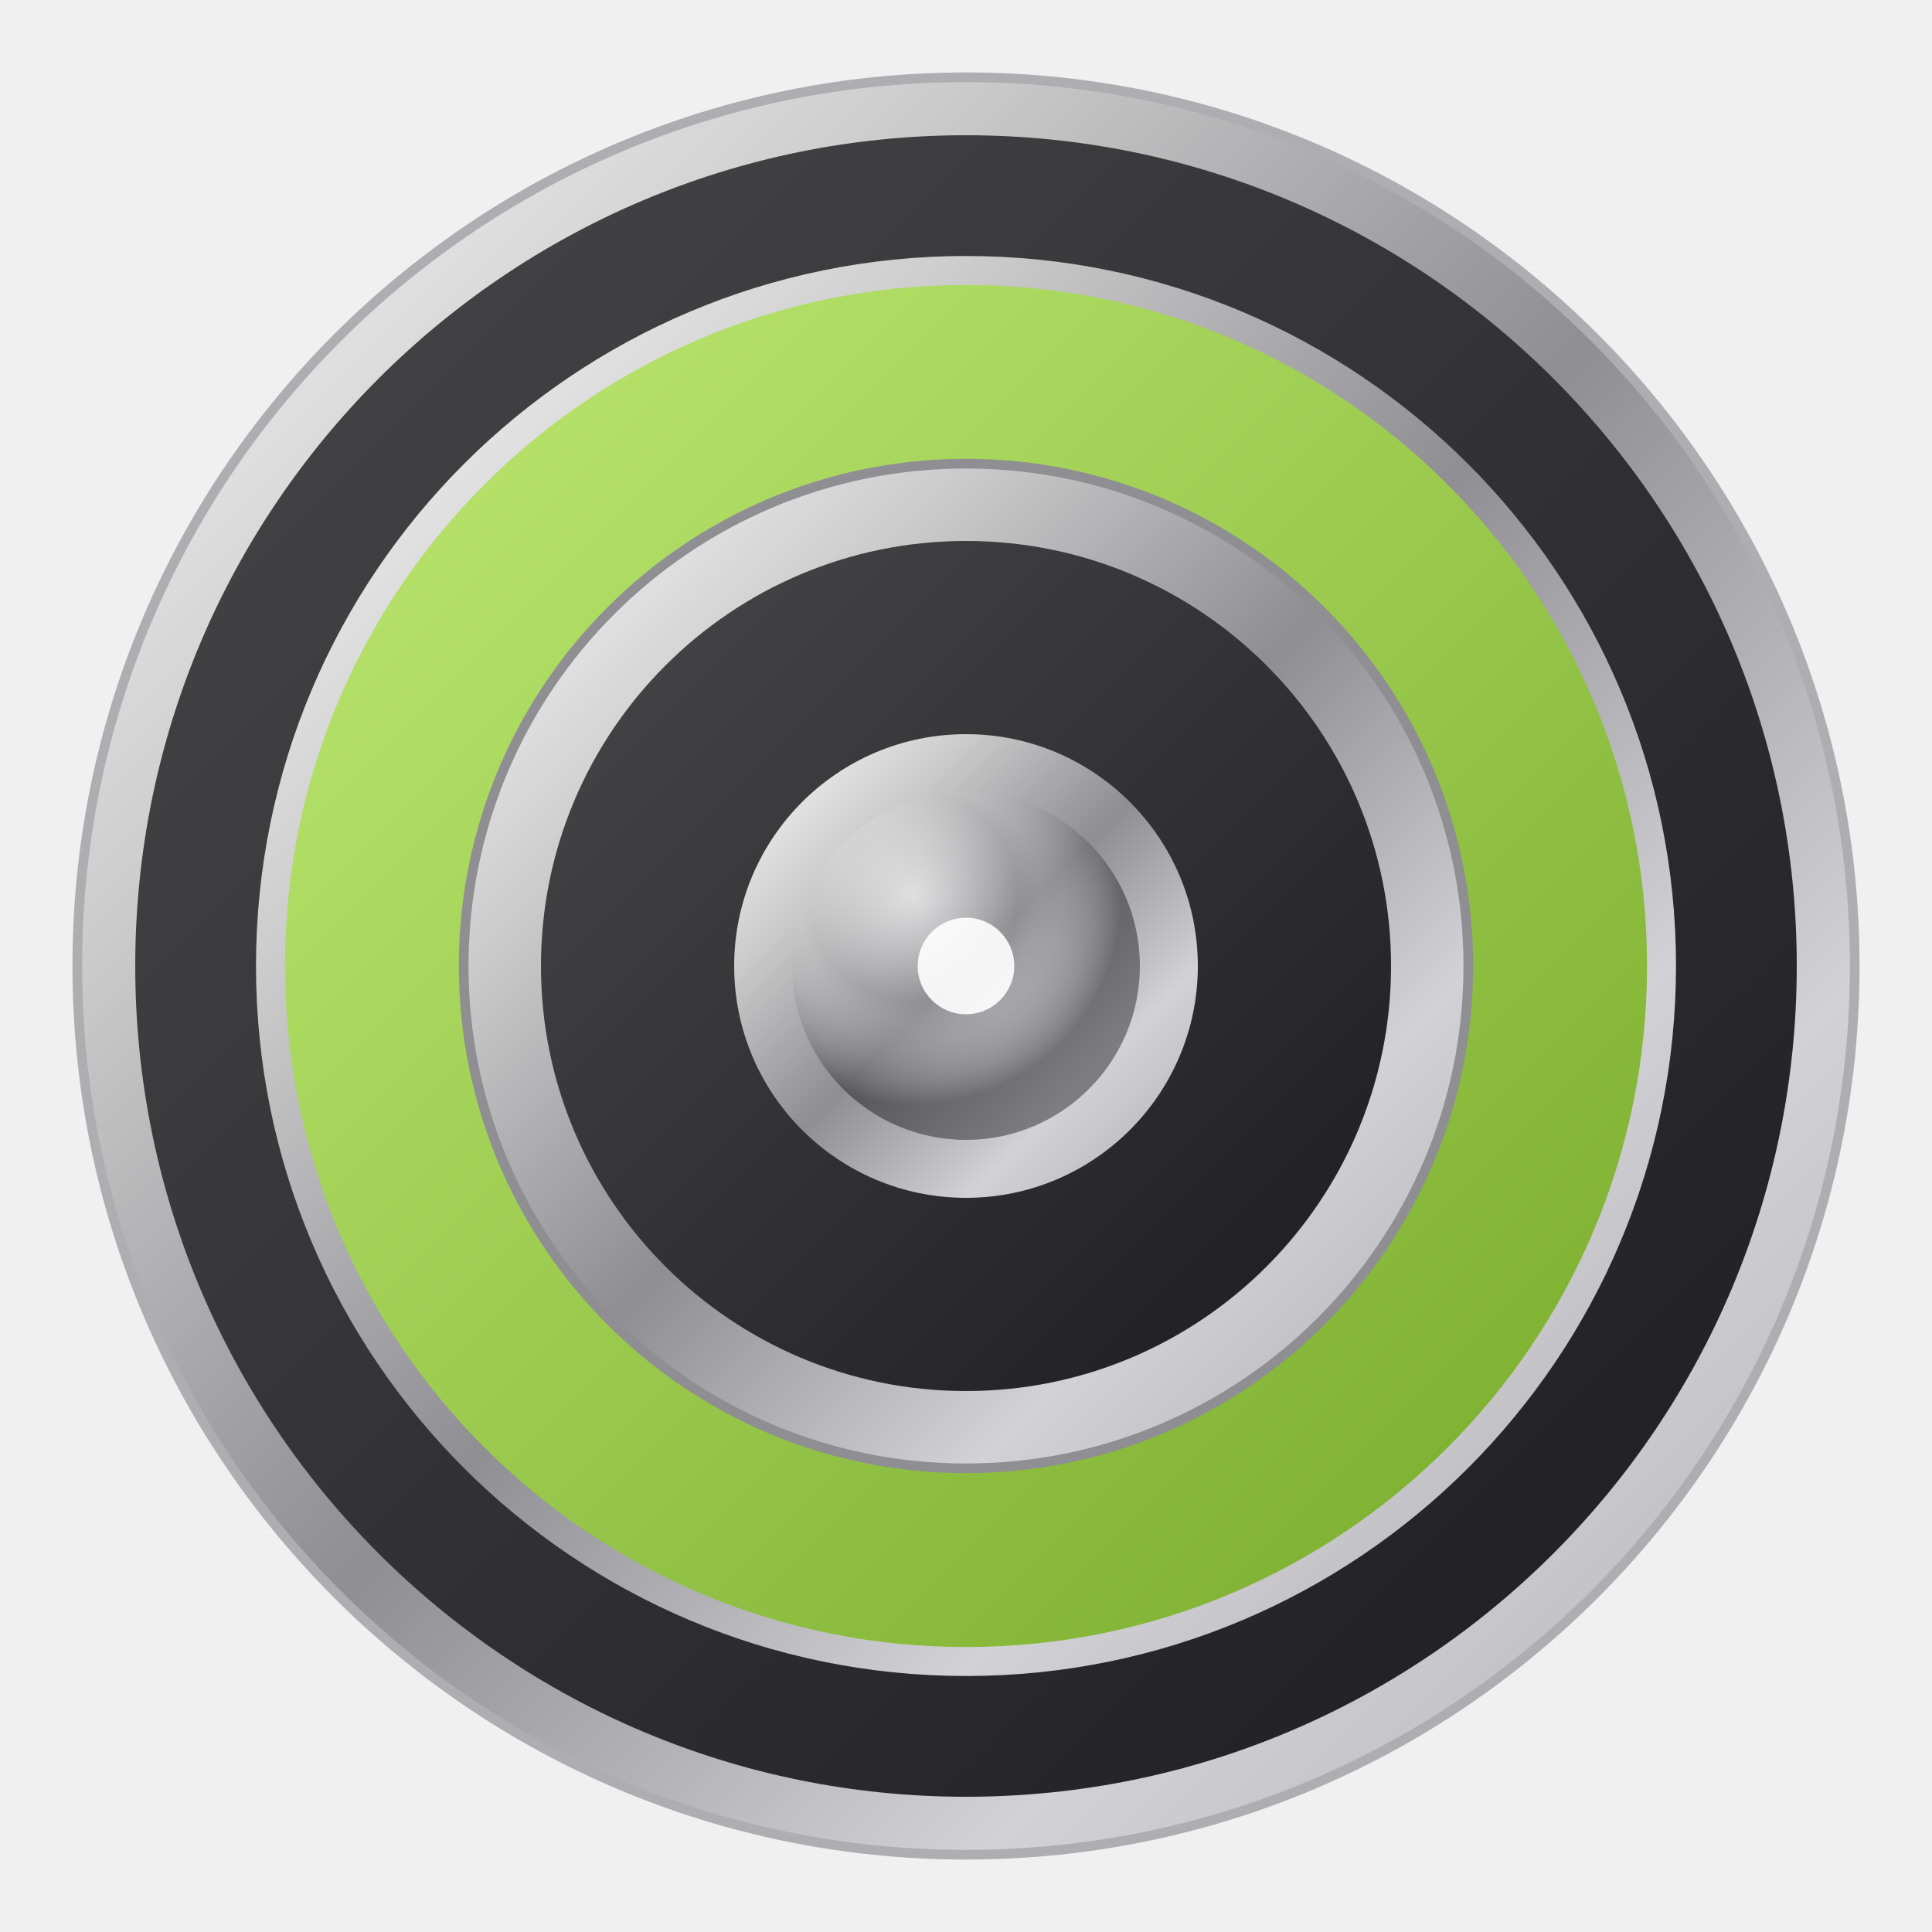
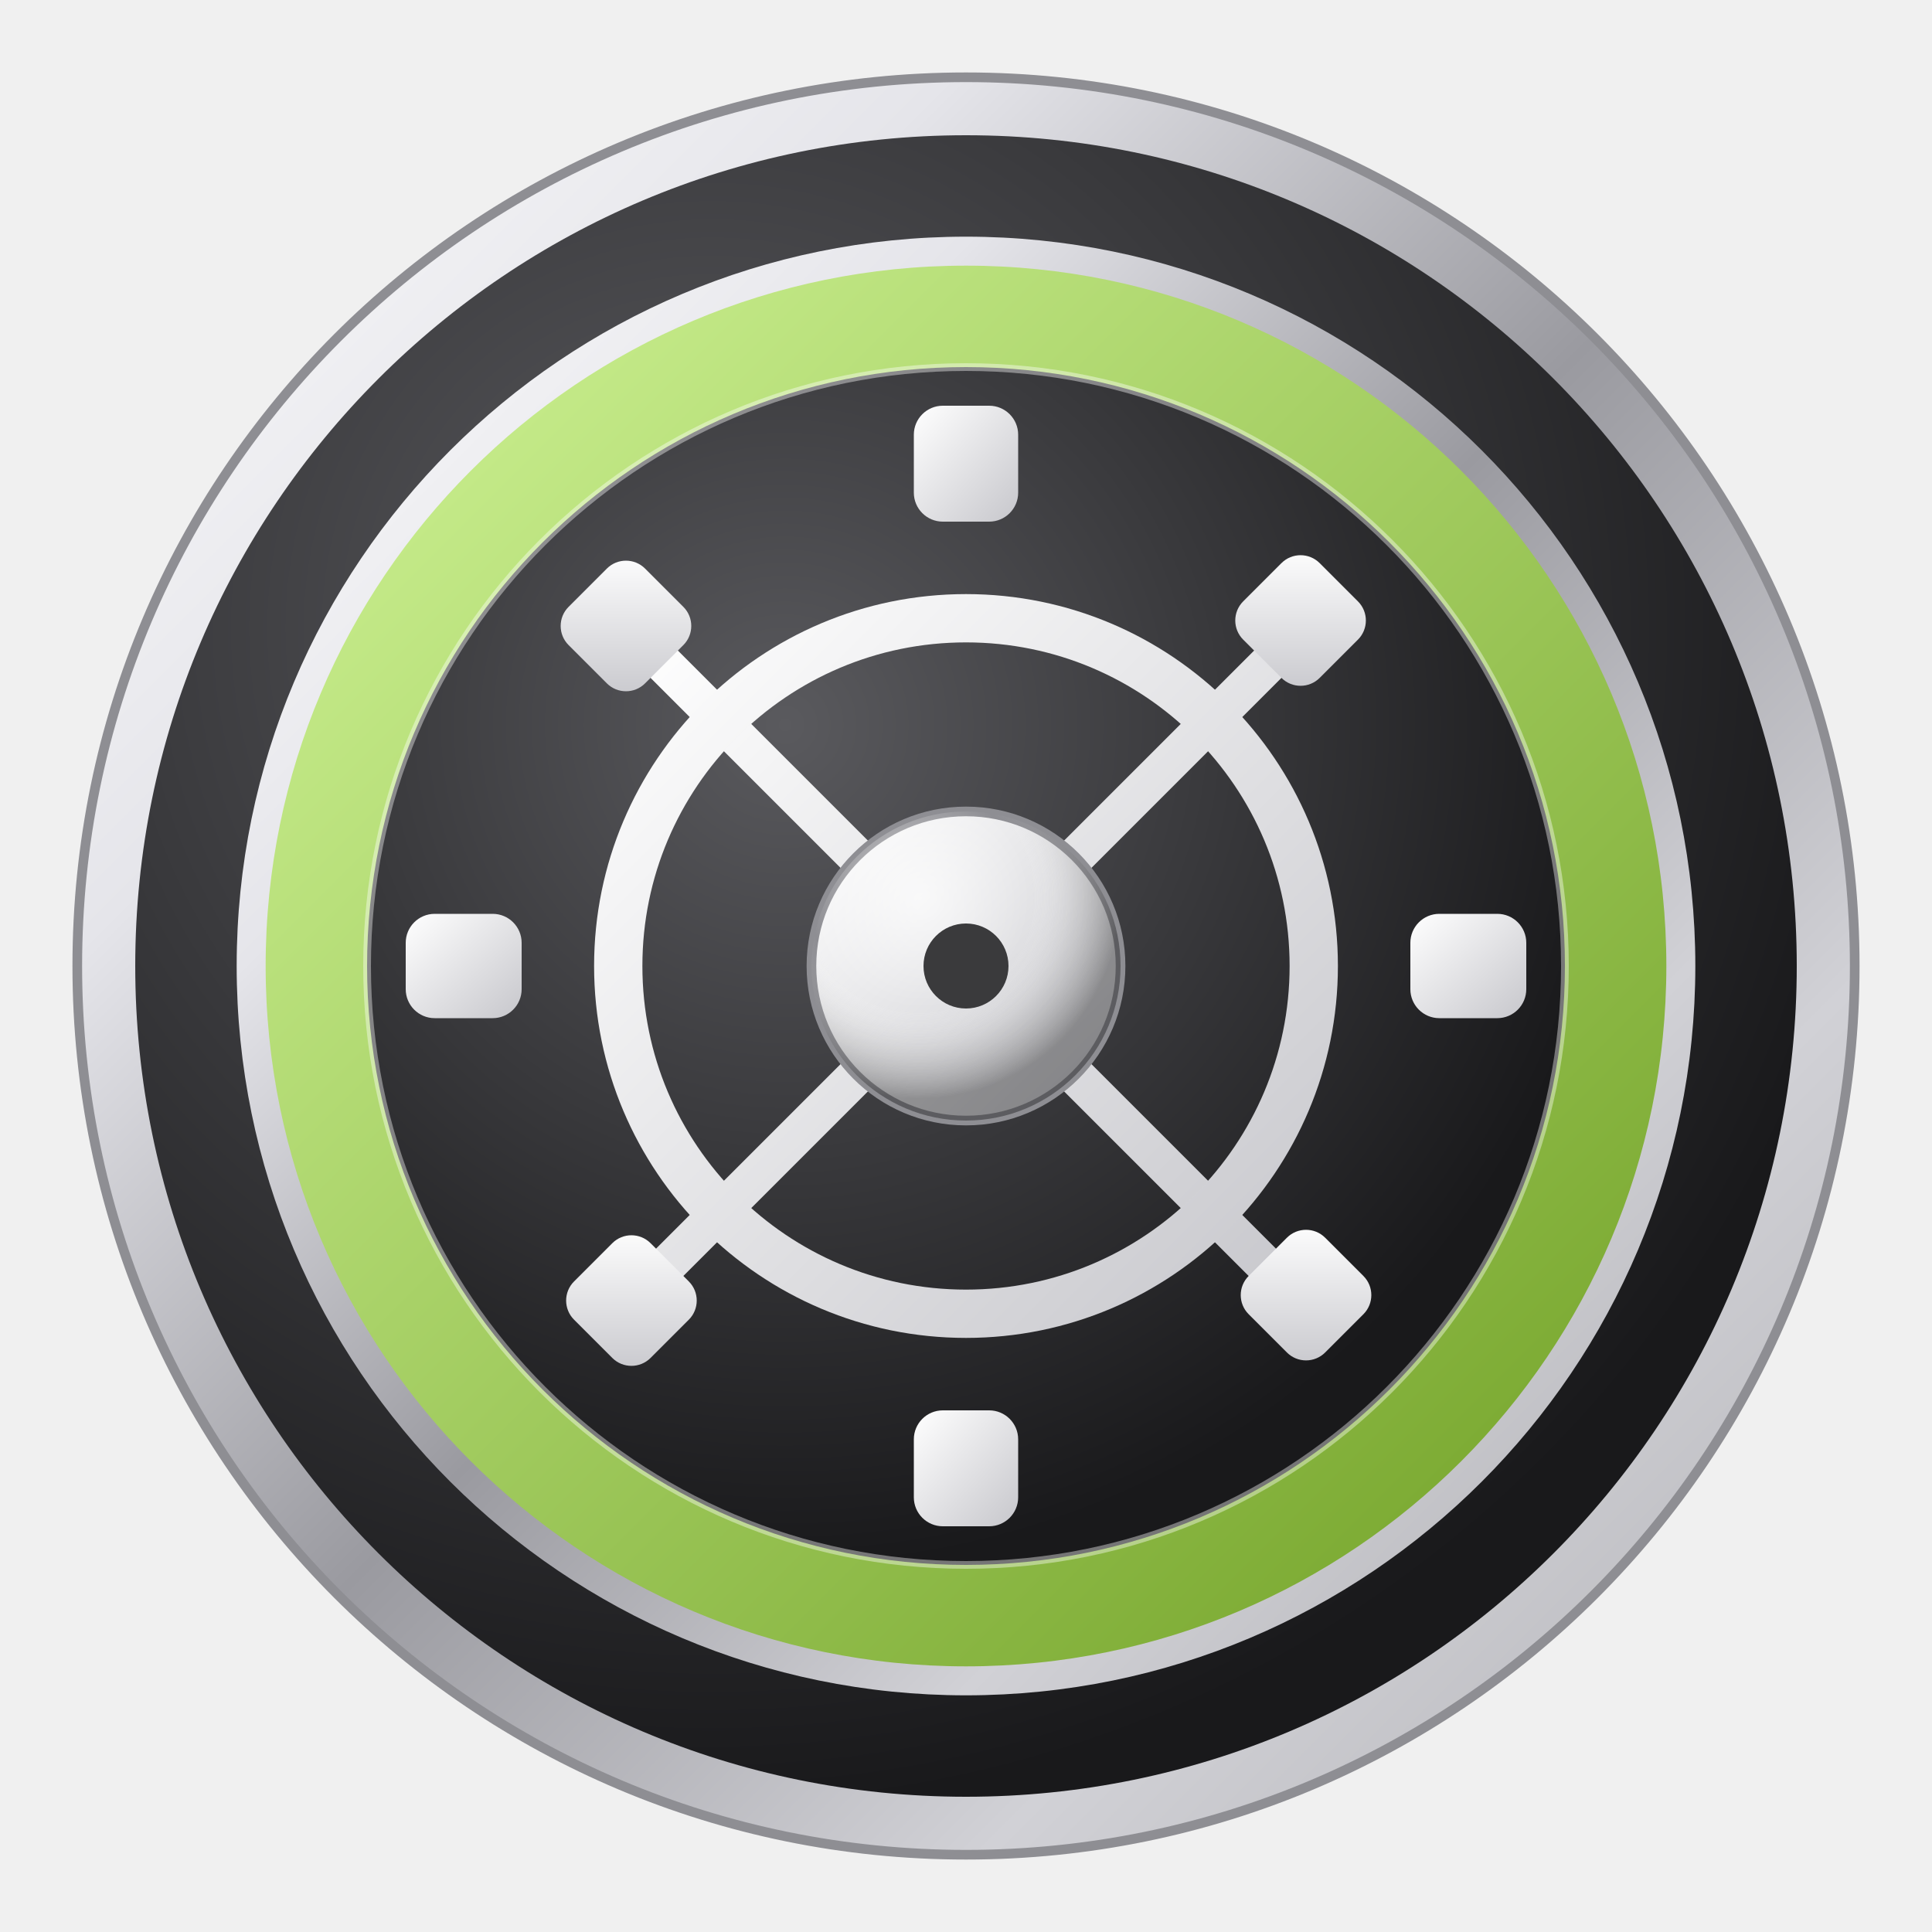
<svg xmlns="http://www.w3.org/2000/svg" viewBox="0 0 100 100" fill="none">
  <defs>
    <linearGradient id="silver" x1="0%" y1="0%" x2="100%" y2="100%">
      <stop offset="0%" stop-color="#fff" />
-       <stop offset="25%" stop-color="#ccc" />
-       <stop offset="50%" stop-color="#8E8E93" />
+       <stop offset="25%" stop-color="#E5E5EA" />
+       <stop offset="50%" stop-color="#9A9AA0" />
      <stop offset="75%" stop-color="#D1D1D6" />
      <stop offset="100%" stop-color="#AEAEB2" />
    </linearGradient>
    <linearGradient id="lime" x1="0%" y1="0%" x2="100%" y2="100%">
-       <stop offset="0%" stop-color="#C0EB75" />
-       <stop offset="100%" stop-color="#75A827" />
+       <stop offset="0%" stop-color="#D3F79A" />
+       <stop offset="100%" stop-color="#6E9E22" />
    </linearGradient>
-     <linearGradient id="dark" x1="0%" y1="0%" x2="100%" y2="100%">
-       <stop offset="0%" stop-color="#48484A" />
-       <stop offset="100%" stop-color="#1C1C1E" />
+     <radialGradient id="dark" cx="35%" cy="30%" r="70%">
+       <stop offset="0%" stop-color="#5A5A5E" />
+       <stop offset="100%" stop-color="#19191B" />
+     </radialGradient>
+     <radialGradient id="reflection" cx="35%" cy="28%" r="65%">
+       <stop offset="0%" stop-color="#fff" stop-opacity=".65" />
+       <stop offset="55%" stop-color="#fff" stop-opacity="0" />
+       <stop offset="100%" stop-color="#000" stop-opacity=".35" />
+     </radialGradient>
+     <linearGradient id="icon" x1="0%" y1="0%" x2="100%" y2="100%">
+       <stop offset="0%" stop-color="#fff" />
+       <stop offset="100%" stop-color="#C7C7CC" />
    </linearGradient>
-     <radialGradient id="reflection" cx="35%" cy="30%" r="60%">
-       <stop offset="0%" stop-color="#fff" stop-opacity=".6" />
-       <stop offset="50%" stop-color="#fff" stop-opacity="0" />
-       <stop offset="100%" stop-color="#000" stop-opacity=".4" />
-     </radialGradient>
  </defs>
-   <circle cx="50" cy="50" r="46" fill="url(#silver)" stroke="#AEAEB2" stroke-width=".5" />
+   <circle cx="50" cy="50" r="46" fill="url(#silver)" stroke="#8E8E93" stroke-width=".5" />
  <circle cx="50" cy="50" r="43" fill="url(#dark)" />
-   <circle cx="50" cy="50" r="36" fill="url(#lime)" stroke="url(#silver)" stroke-width="1.5" />
-   <circle cx="50" cy="50" r="26" fill="url(#silver)" stroke="#8E8E93" stroke-width=".5" />
-   <circle cx="50" cy="50" r="22" fill="url(#dark)" />
-   <circle cx="50" cy="50" r="12" fill="url(#silver)" />
-   <circle cx="50" cy="50" r="9" fill="url(#reflection)" />
-   <circle cx="50" cy="50" r="2.5" fill="#fff" opacity=".9" />
+   <circle cx="50" cy="50" r="37" fill="url(#lime)" stroke="url(#silver)" stroke-width="1.5" />
+   <circle cx="50" cy="50" r="31" fill="url(#dark)" />
+   <circle cx="50" cy="50" r="31" fill="none" stroke="#fff" stroke-width=".4" opacity=".4" />
+   <g stroke="url(#icon)" stroke-width="2" stroke-linecap="round">
+     <line x1="50" y1="24" x2="50" y2="76" />
+     <line x1="24" y1="50" x2="76" y2="50" />
+     <line x1="32.5" y1="32.5" x2="67.5" y2="67.5" />
+     <line x1="67.5" y1="32.5" x2="32.5" y2="67.5" />
+   </g>
+   <circle cx="50" cy="50" r="18" fill="none" stroke="url(#icon)" stroke-width="2.5" />
+   <g fill="url(#icon)">
+     <rect x="47.3" y="21" width="5.4" height="6" rx="1.5" />
+     <rect x="47.3" y="73" width="5.4" height="6" rx="1.5" />
+     <rect x="21" y="47.3" width="6" height="5.4" rx="1.5" />
+     <rect x="73" y="47.3" width="6" height="5.4" rx="1.5" />
+     <rect x="29.6" y="29.6" width="5.6" height="5.6" rx="1.4" transform="rotate(45 32.4 32.4)" />
+     <rect x="64.4" y="29.6" width="5.6" height="5.6" rx="1.4" transform="rotate(45 67.6 32.4)" />
+     <rect x="29.6" y="64.4" width="5.6" height="5.6" rx="1.4" transform="rotate(45 32.4 67.6)" />
+     <rect x="64.4" y="64.4" width="5.6" height="5.6" rx="1.4" transform="rotate(45 67.6 67.6)" />
+   </g>
+   <circle cx="50" cy="50" r="8" fill="url(#icon)" stroke="#8E8E93" stroke-width=".5" />
+   <circle cx="50" cy="50" r="8" fill="url(#reflection)" />
+   <circle cx="50" cy="50" r="2.2" fill="#3A3A3C" />
</svg>
